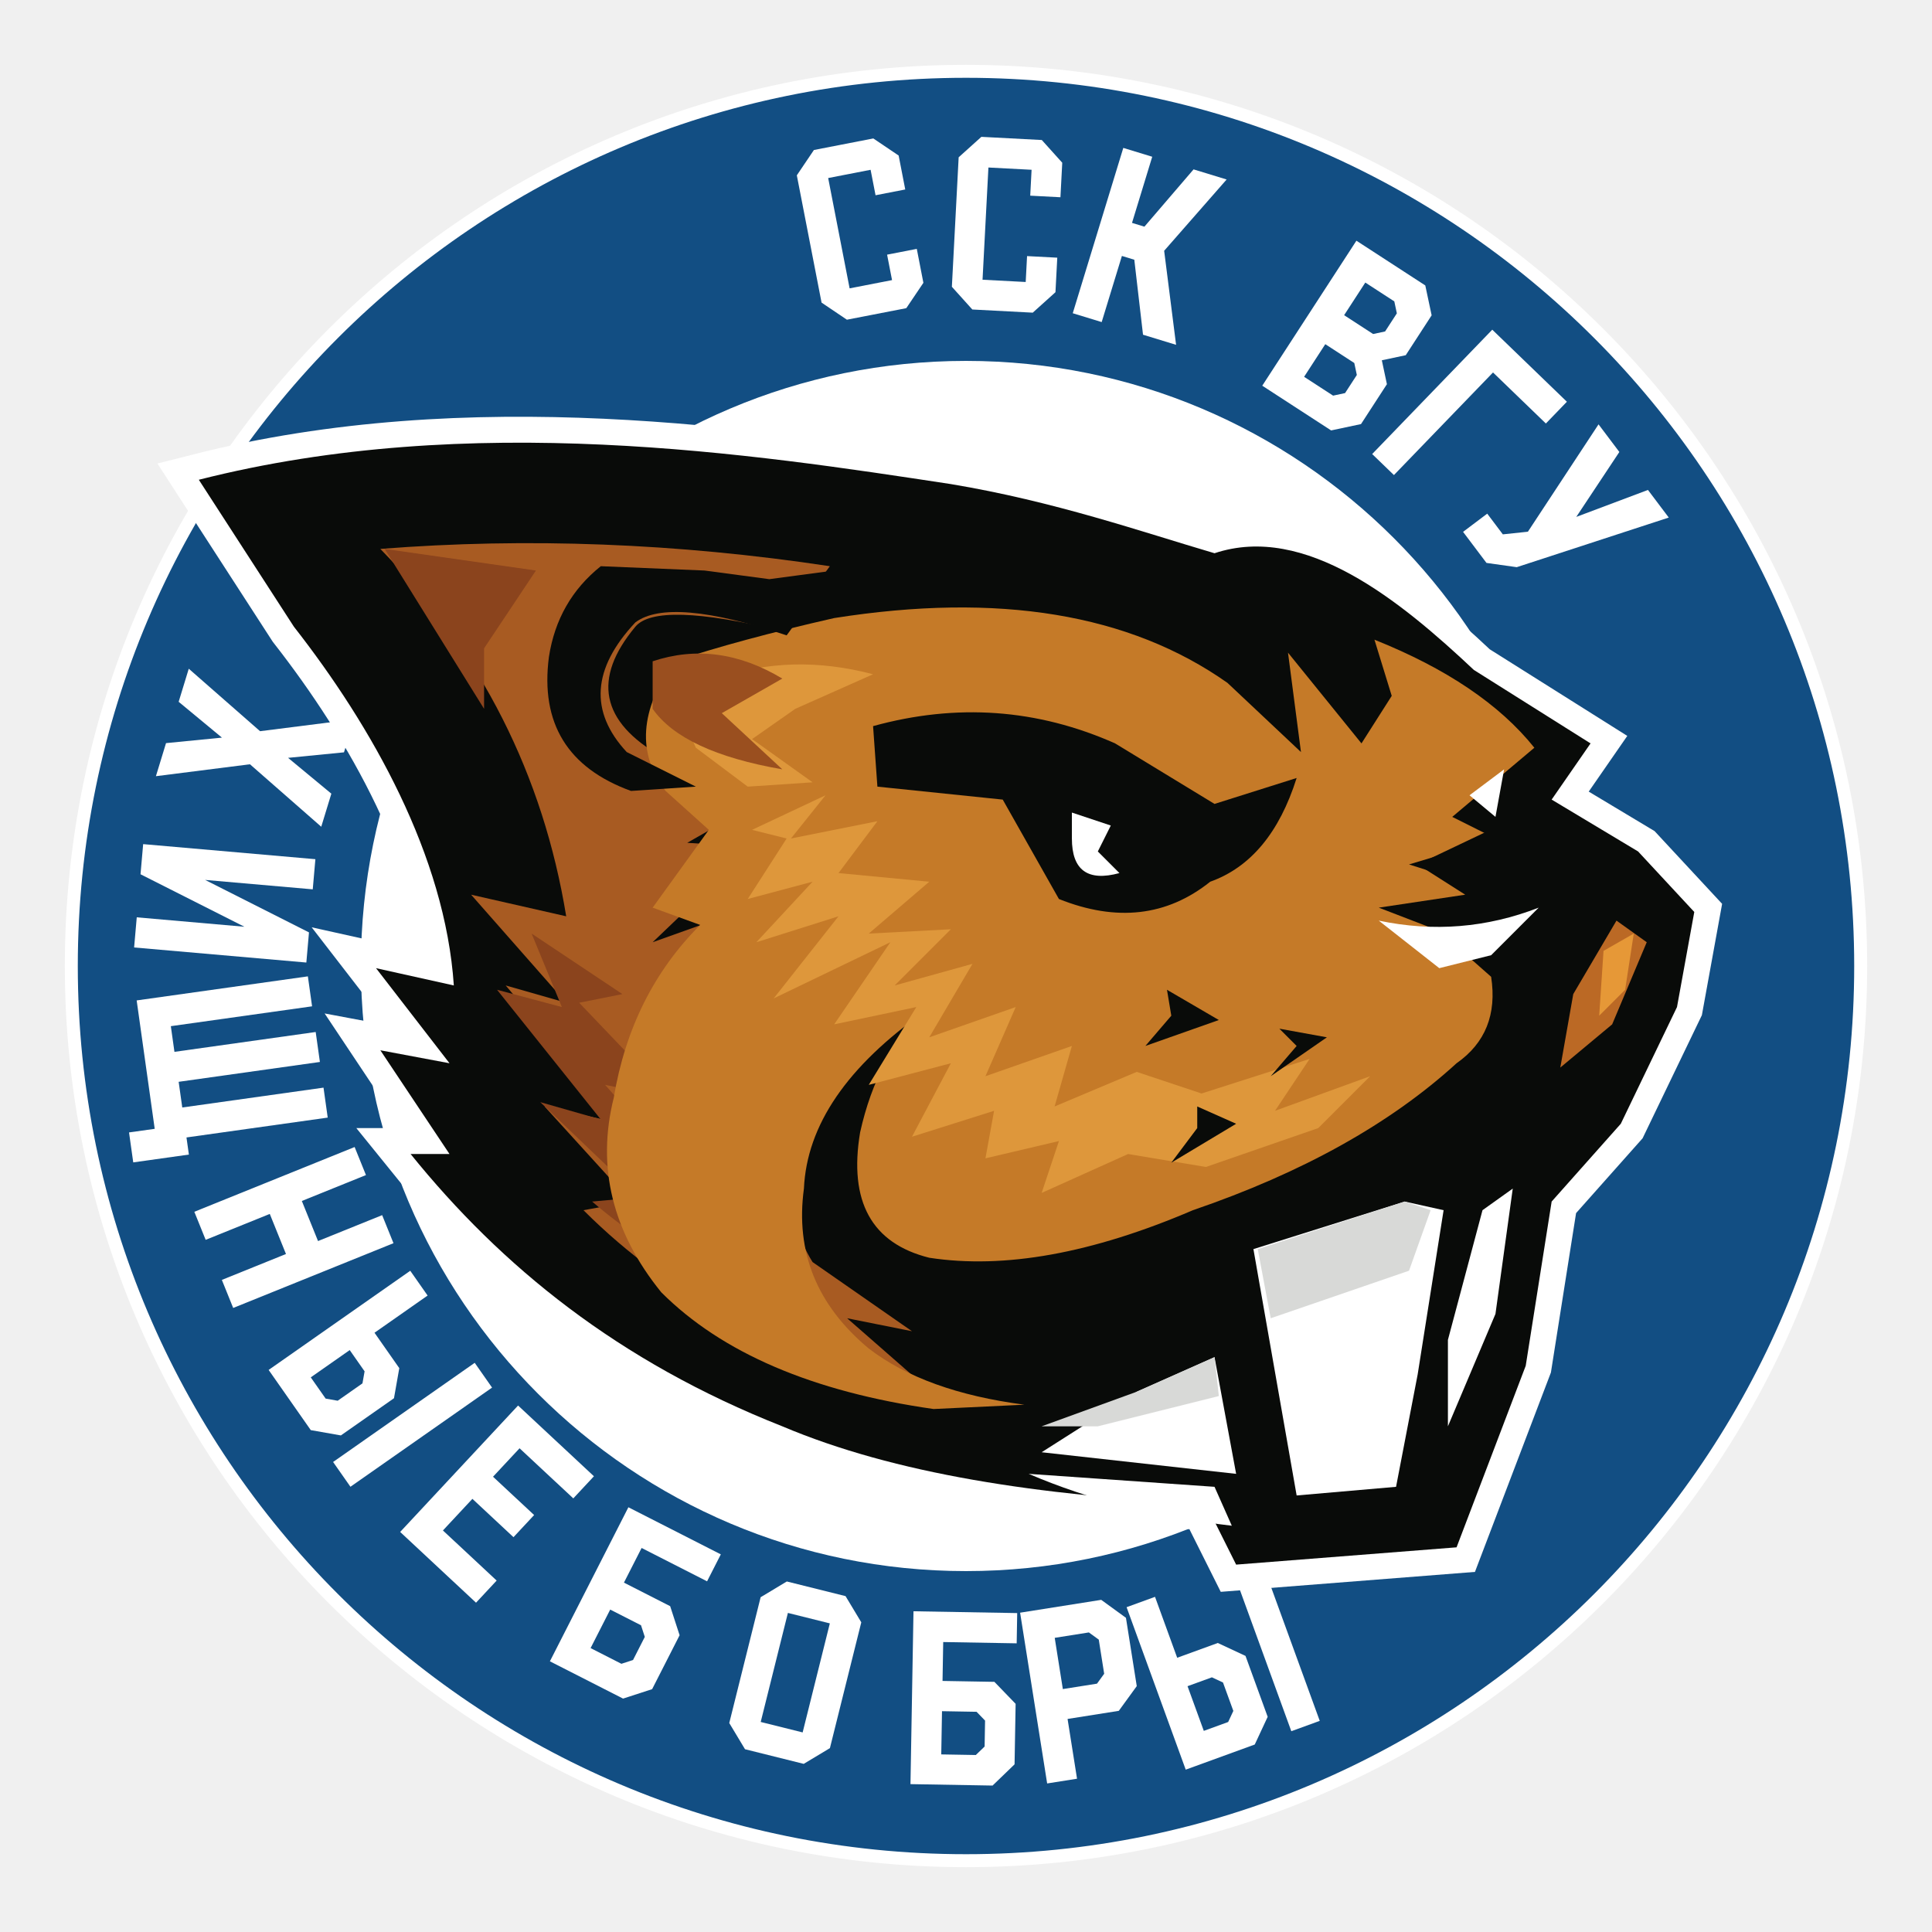
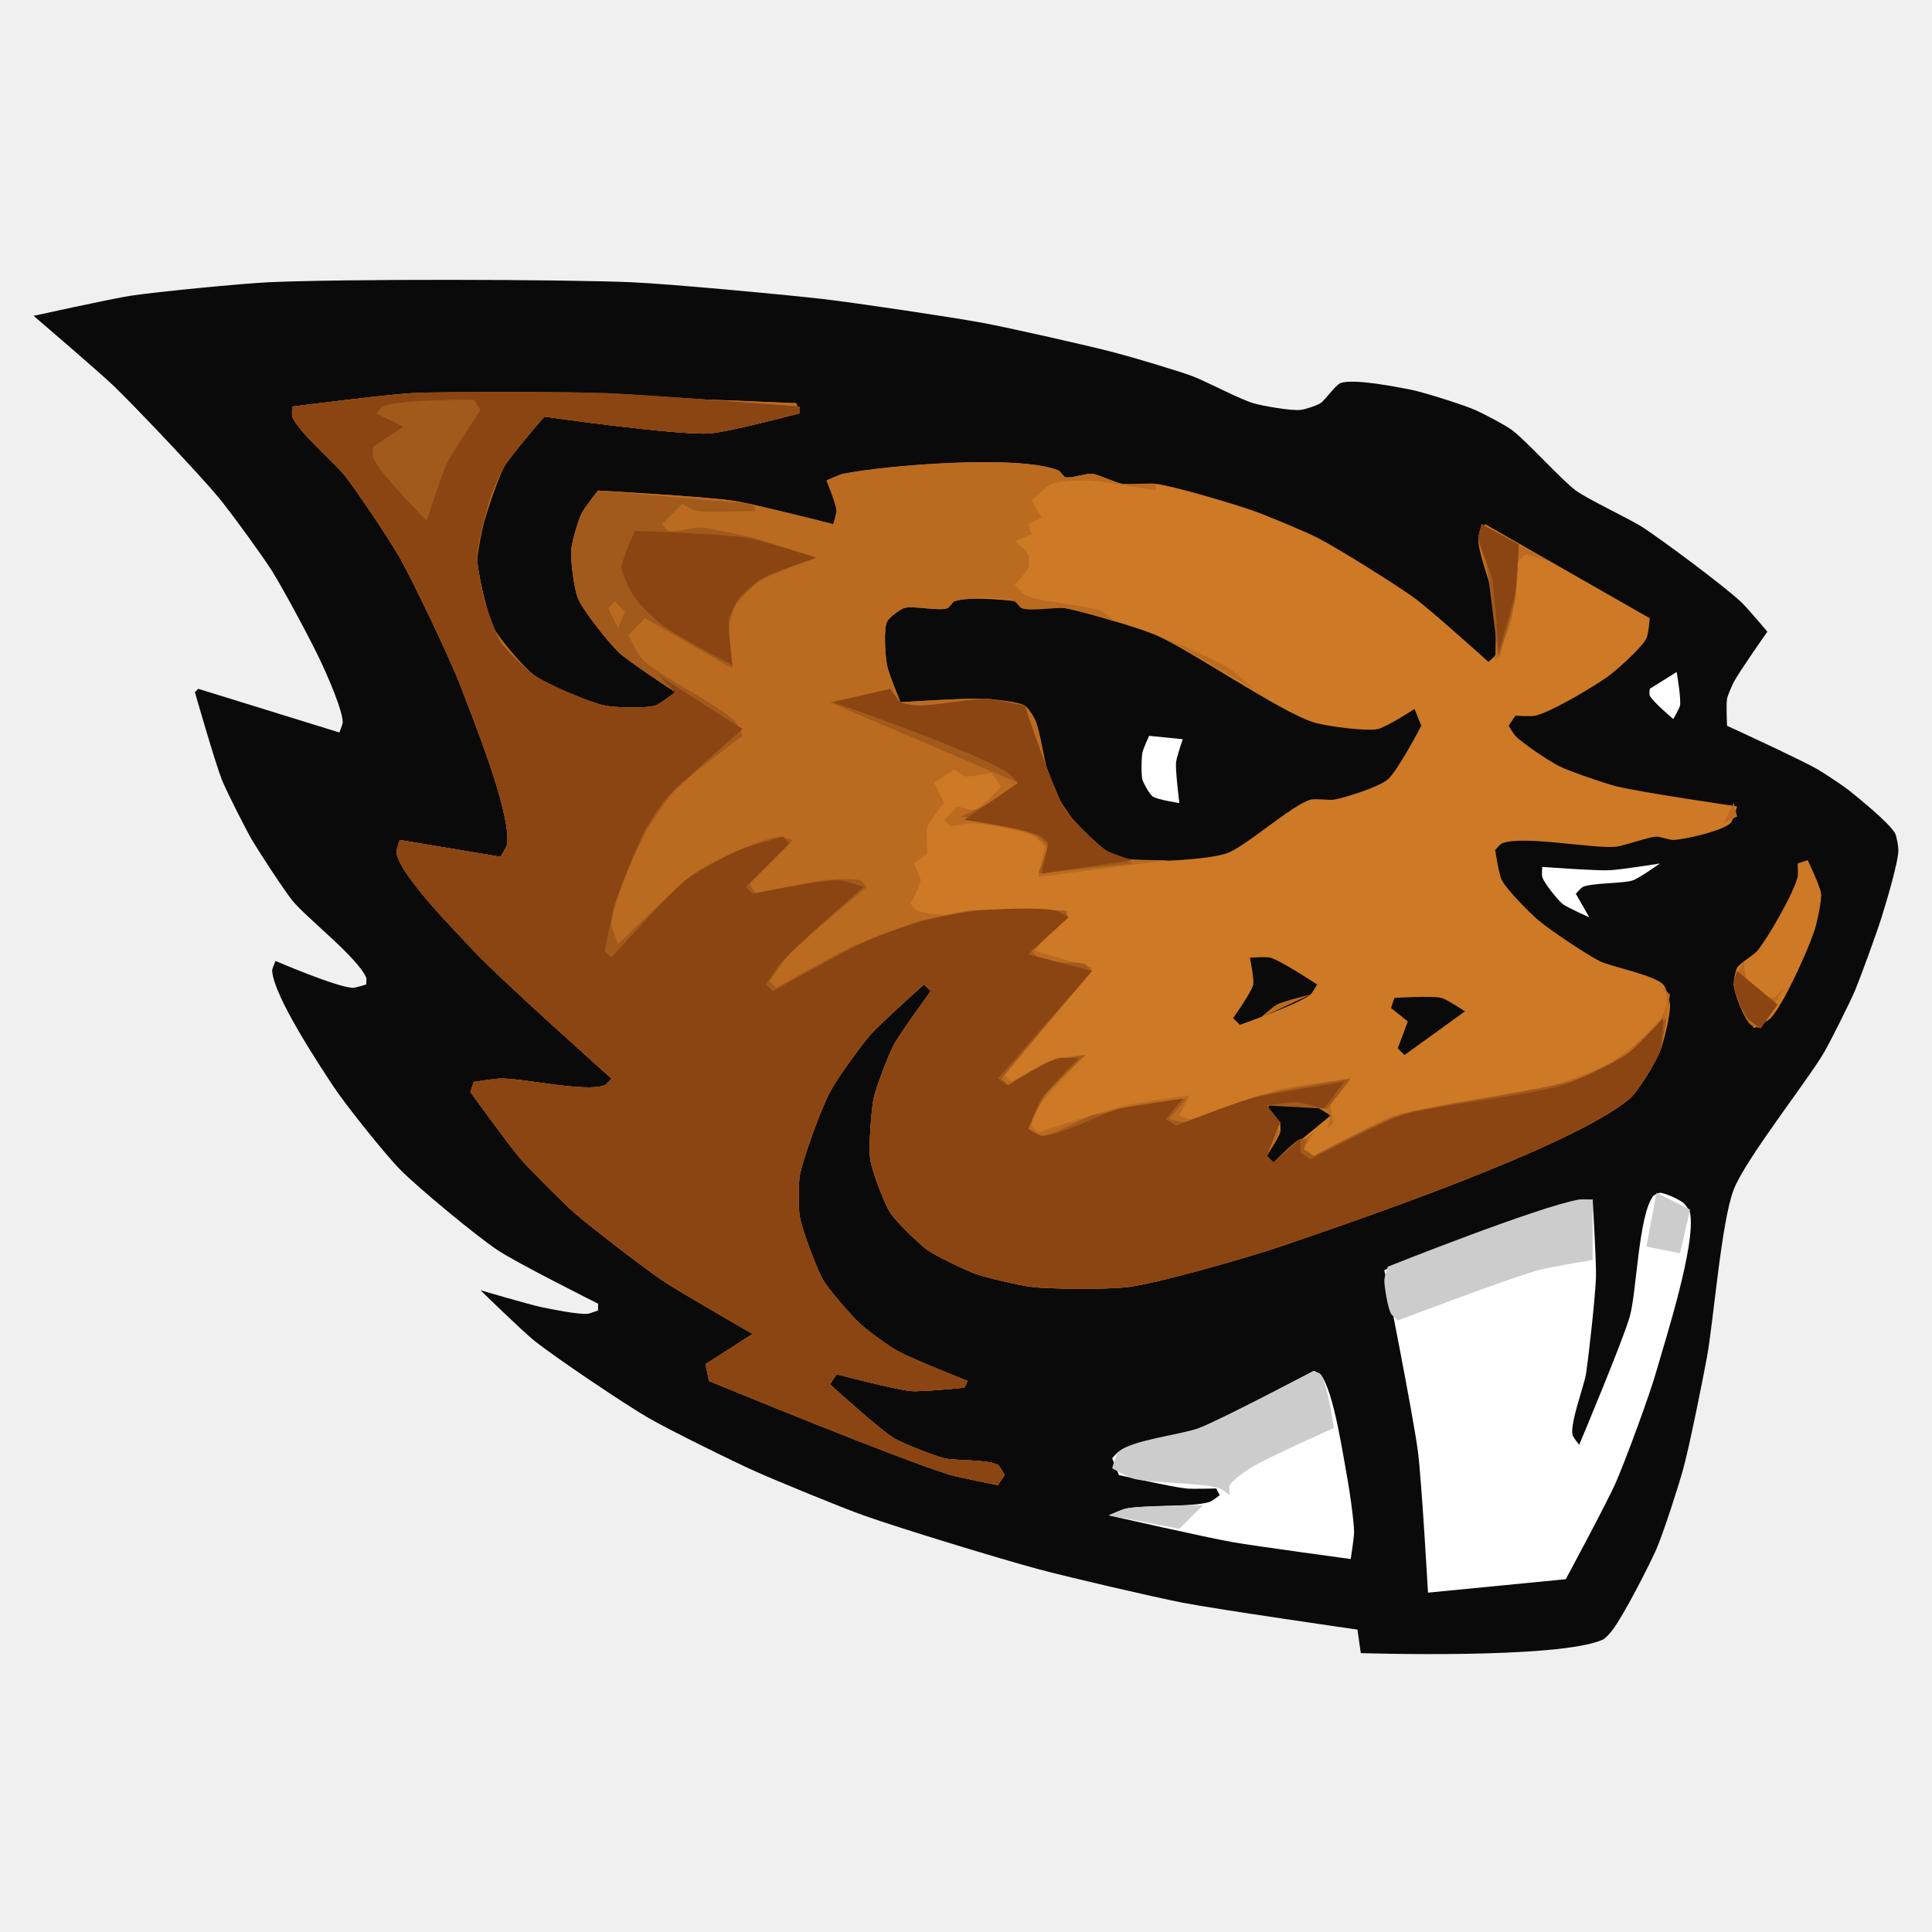
- <svg xmlns="http://www.w3.org/2000/svg" viewBox="0 0 447 447" role="img" aria-label="ССК ВГУ — Хищные бобры">
-   <circle cx="223.5" cy="223.5" r="207" fill="#124E83" stroke="#FFFFFF" stroke-width="3" />
-   <circle cx="223.5" cy="223.5" r="140" fill="#FFFFFF" />
-   <g fill="#FFFFFF" fill-rule="evenodd">
-     <path transform="translate(199 53) rotate(-11) translate(-12 -20)" d="M24 5 19 0H5L0 5V35L5 40H19L24 35V27H17V33H7V7H17V13H24Z" />
-     <path transform="translate(233 52) rotate(3) translate(-12 -20)" d="M24 5 19 0H5L0 5V35L5 40H19L24 35V27H17V33H7V7H17V13H24Z" />
-     <path transform="translate(266 57) rotate(17) translate(-12.5 -20)" d="M0 0H7V16H10L17 0H25L16 20 25 40H17L10 24H7V40H0Z" />
-     <path transform="translate(313 79) rotate(33) translate(-12 -20)" d="M0 0H19L24 5V16L20 20 24 24V35L19 40H0ZM7 7V16H15L17 14V9L15 7ZM7 24V33H15L17 31V26L15 24Z" />
-     <path transform="translate(340 99) rotate(44) translate(-12 -20)" d="M0 0H24V7H7V40H0Z" />
-     <path transform="translate(362 121) rotate(53) translate(-13.5 -20)" d="M0 0H8L14 17 19 0H27L15 35 10 40H1V33H7L10 28Z" />
-     <path transform="translate(59 173) rotate(107) translate(-13 -20)" d="M0 0H8L13 12 18 0H26L17 20 26 40H18L13 28 8 40H0L9 20Z" />
-     <path transform="translate(52 209) rotate(95) translate(-12 -20)" d="M0 0H7V25L17 0H24V40H17V15L7 40H0Z" />
-     <path transform="translate(54 247) rotate(82) translate(-18.5 -20)" d="M0 0H7V33H13V0H20V33H26V0H33V33H37V46H30V40H0Z" />
-     <path transform="translate(68 284) rotate(68) translate(-12 -20)" d="M0 0H7V16H17V0H24V40H17V24H7V40H0Z" />
-     <path transform="translate(88 319) rotate(55) translate(-16.5 -20)" d="M0 0H7V15H17L22 20V35L17 40H0ZM7 22V33H13L15 31V24L13 22ZM26 0H33V40H26Z" />
-     <path transform="translate(115 348) rotate(43) translate(-12 -20)" d="M0 0H24V7H7V16H20V23H7V33H24V40H0Z" />
-     <path transform="translate(147 372) rotate(27) translate(-12 -20)" d="M0 0H24V7H7V16H19L24 21V35L19 40H0ZM7 23V33H15L17 31V25L15 23Z" />
-     <path transform="translate(184 387) rotate(14) translate(-12 -20)" d="M5 0H19L24 5V35L19 40H5L0 35V5ZM7 7V33H17V7Z" />
-     <path transform="translate(223 393) rotate(1) translate(-12 -20)" d="M0 0H24V7H7V16H19L24 21V35L19 40H0ZM7 23V33H15L17 31V25L15 23Z" />
-     <path transform="translate(251 391) rotate(-9) translate(-12 -20)" d="M0 0H19L24 5V21L19 26H7V40H0ZM7 7V19H15L17 17V9L15 7Z" />
-     <path transform="translate(283 385) rotate(-20) translate(-16.5 -20)" d="M0 0H7V15H17L22 20V35L17 40H0ZM7 22V33H13L15 31V24L13 22ZM26 0H33V40H26Z" />
-   </g>
-   <g stroke-linejoin="miter">
-     <path d="M46 111 C109 95 174 105 220 112 C244 116 264 123 281 128 C302 121 324 139 341 155 L368 172 L359 185 L379 197 L392 211 L388 233 L375 260 L359 278 L353 316 L337 358 L286 362 L279 348 C240 346 207 341 181 330 C143 315 116 293 95 267 L104 267 L88 243 L104 246 L87 224 L105 228 C103 198 86 168 68 145 Z" fill="#090B09" stroke="#FFFFFF" stroke-width="12" />
-     <path d="M46 111 C109 95 174 105 220 112 C244 116 264 123 281 128 C302 121 324 139 341 155 L368 172 L359 185 L379 197 L392 211 L388 233 L375 260 L359 278 L353 316 L337 358 L286 362 L279 348 C240 346 207 341 181 330 C143 315 116 293 95 267 L104 267 L88 243 L104 246 L87 224 L105 228 C103 198 86 168 68 145 Z" fill="#090B09" />
-     <path d="M88 127 Q139 123 192 131 L181 146 Q152 139 147 145 Q132 163 153 175 L180 183 L159 195 L174 196 L151 218 L179 208 L170 219 L150 239 L182 225 L173 241 L196 227 L188 249 Q178 276 188 292 L211 308 L196 305 L212 319 Q166 311 135 280 L146 278 L126 256 L144 260 L117 228 L131 232 L109 207 L131 212 Q123 163 88 127 Z" fill="#A85B22" />
-     <path d="M89 127 L124 132 L112 150 L112 164 Z M123 216 L144 230 L134 232 L155 254 L140 251 L163 277 L146 276 Q168 300 194 307 Q159 297 137 278 L148 277 L125 255 L139 259 L115 229 L130 233 Z" fill="#8B441D" />
-     <path d="M193 143 Q250 134 284 158 L301 174 L298 151 L315 172 L322 161 L318 148 Q343 158 355 173 L336 189 L346 194 L326 200 L348 207 L328 211 L345 226 Q347 239 337 246 Q314 267 276 280 Q241 295 215 291 Q195 286 199 262 Q203 244 214 234 Q187 253 186 275 Q183 297 201 312 Q214 322 237 325 L216 326 Q174 320 153 299 Q136 278 142 254 Q146 230 162 214 L151 210 L164 192 L154 183 Q144 170 156 153 Q171 148 193 143 Z" fill="#C57A28" />
-     <path d="M166 157 Q183 151 202 156 L184 164 L174 171 L188 181 L173 182 L161 173 L157 164 Z M174 192 L191 184 L183 194 L203 190 L194 202 L215 204 L201 216 L220 215 L207 228 L225 223 L215 240 L235 233 L228 249 L248 242 L244 256 L263 248 L278 253 L303 245 L295 257 L317 249 L305 261 L279 270 L261 267 L241 276 L245 264 L228 268 L230 257 L211 263 L220 246 L201 251 L212 233 L193 237 L206 218 L179 231 L194 212 L175 218 L188 204 L173 208 L182 194 Z" fill="#DE973B" />
-     <path d="M193 132 L182 147 Q155 138 147 144 Q132 160 145 174 L161 182 L146 183 Q124 175 127 152 Q129 139 139 131 L163 132 L178 134 Z" fill="#090B09" />
-     <path d="M151 153 Q166 148 181 157 L167 165 L181 178 Q158 174 151 164 Z" fill="#9A4F1F" />
-     <path d="M202 168 Q231 160 258 172 L281 186 L300 180 Q294 199 280 204 Q265 216 245 208 L232 185 L203 182 Z" fill="#090B09" />
-     <path d="M248 188 L257 191 L254 197 L259 202 Q248 205 248 194 Z" fill="#FFFFFF" />
-     <path d="M340 184 L348 178 L346 189 Z" fill="#FFFFFF" />
-     <path d="M349 190 L373 201 L389 213 L382 230 L371 241 L370 221 L354 215 L332 215 L319 210 L339 207 L328 200 Z" fill="#090B09" />
-     <path d="M319 213 Q338 217 356 210 L345 221 L333 224 Z" fill="#FFFFFF" />
-     <path d="M374 213 L381 218 L373 237 L361 247 L364 230 Z" fill="#BB6925" />
-     <path d="M378 216 L376 229 L370 235 L371 220 Z" fill="#E69837" />
-     <path d="M270 229 L282 236 L265 242 L271 235 Z M296 238 L307 240 L294 249 L300 242 Z M277 256 L286 260 L271 269 L277 261 Z" fill="#090B09" />
-     <path d="M209 303 Q251 300 284 285 L320 272 L345 269 L346 291 L336 317 L326 346 L292 350 L284 318 Q257 331 232 330 L246 320 Z" fill="#090B09" />
-     <path d="M290 289 L325 278 L334 280 L328 318 L323 344 L300 346 Z" fill="#FFFFFF" />
-     <path d="M291 289 L325 278 L331 280 L326 294 L294 305 Z" fill="#D8D9D7" />
-     <path d="M343 280 L350 275 L346 304 L335 330 L335 310 Z" fill="#FFFFFF" />
-     <path d="M263 322 L281 314 L286 341 L241 336 Z" fill="#FFFFFF" />
-     <path d="M263 322 L281 314 L282 323 L254 330 L241 330 Z" fill="#D8D9D7" />
-     <path d="M238 341 L281 344 L285 353 Q259 350 238 341 Z" fill="#FFFFFF" />
-   </g>
+ <svg xmlns="http://www.w3.org/2000/svg" viewBox="113 112 575 575" role="img" aria-label="Хищные бобры">
+   <path id="club-beavers-silhouette" fill="#0A0A0A" d="M123.0,206.0 C123.0,206.0 142.4,222.6 147.0,227.0 C153.5,233.3 172.2,253.0 178.0,260.0 C181.5,264.2 191.1,277.4 194.0,282.0 C197.4,287.4 206.4,304.2 209.0,310.0 C210.5,313.3 215.0,323.4 215.0,327.0 C215.0,327.6 214.0,330.0 214.0,330.0 L172.0,317.0 L171.0,318.0 C171.0,318.0 177.0,338.9 179.0,344.0 C180.5,347.7 186.0,358.5 188.0,362.0 C190.2,365.7 197.3,376.6 200.0,380.0 C204.0,385.0 219.6,397.1 222.0,403.0 C222.1,403.4 222.0,405.0 222.0,405.0 C222.0,405.0 218.8,406.0 218.0,406.0 C213.1,405.8 195.0,398.0 195.0,398.0 C195.0,398.0 193.9,400.4 194.0,401.0 C194.6,408.7 207.8,428.6 212.0,435.0 C215.5,440.4 227.5,455.4 232.0,460.0 C237.3,465.4 254.7,479.8 261.0,484.0 C266.6,487.8 291.0,500.0 291.0,500.0 L291.0,502.0 C291.0,502.0 288.6,502.9 288.0,503.0 C285.2,503.3 276.8,501.6 274.0,501.0 C270.3,500.2 256.0,496.0 256.0,496.0 C256.0,496.0 268.6,508.3 272.0,511.0 C278.4,516.1 298.9,529.9 306.0,534.0 C312.2,537.6 331.5,547.1 338.0,550.0 C344.3,552.8 363.5,560.7 370.0,563.0 C380.3,566.7 411.5,576.2 422.0,579.0 C430.5,581.3 456.3,587.3 465.0,589.0 C475.3,591.0 517.0,597.0 517.0,597.0 L518.0,604.0 C518.0,604.0 576.8,605.9 590.0,600.0 C590.8,599.7 592.5,597.7 593.0,597.0 C596.3,592.6 603.8,578.0 606.0,573.0 C608.0,568.4 612.7,553.9 614.0,549.0 C615.8,542.5 619.8,522.6 621.0,516.0 C622.9,506.0 625.3,475.4 629.0,466.0 C632.6,456.8 651.1,433.5 656.0,425.0 C658.0,421.5 663.4,410.7 665.0,407.0 C666.8,402.7 671.6,389.5 673.0,385.0 C674.2,381.1 677.9,369.1 678.0,365.0 C678.0,364.0 677.5,360.9 677.0,360.0 C675.1,356.7 666.0,349.4 663.0,347.0 C661.3,345.7 655.9,342.1 654.0,341.0 C648.8,338.0 627.0,328.0 627.0,328.0 C627.0,328.0 626.7,321.6 627.0,320.0 C627.2,318.9 628.5,316.0 629.0,315.0 C630.7,311.8 639.0,300.0 639.0,300.0 C639.0,300.0 632.8,292.6 631.0,291.0 C625.7,286.1 608.1,273.0 602.0,269.0 C598.2,266.5 585.7,260.7 582.0,258.0 C577.8,254.9 567.2,243.1 563.0,240.0 C561.0,238.5 554.3,235.0 552.0,234.0 C548.3,232.4 536.9,228.8 533.0,228.0 C528.9,227.2 516.0,224.6 512.0,226.0 C510.4,226.6 507.4,231.1 506.0,232.0 C504.9,232.7 501.3,233.9 500.0,234.0 C497.2,234.3 488.7,232.8 486.0,232.0 C482.2,230.9 471.7,225.4 468.0,224.0 C463.5,222.3 449.6,218.2 445.0,217.0 C437.1,214.9 413.1,209.5 405.0,208.0 C395.7,206.3 367.4,202.1 358.0,201.0 C346.6,199.7 312.4,196.5 301.0,196.0 C279.4,195.1 214.6,195.0 193.0,196.0 C184.8,196.4 160.1,198.8 152.0,200.0 C146.1,200.9 123.0,206.0 123.0,206.0 Z" />
+   <path id="club-beavers-fur-base" fill="#CE7926" fill-rule="evenodd" d="M200.0,233.0 C200.0,233.0 199.8,235.4 200.0,236.0 C201.7,240.5 213.1,250.2 216.0,254.0 C219.5,258.6 229.2,273.0 232.0,278.0 C236.1,285.3 247.0,308.1 250.0,316.0 C253.5,325.2 264.9,353.2 264.0,363.0 C263.9,363.9 262.0,367.0 262.0,367.0 L232.0,362.0 C232.0,362.0 230.8,365.2 231.0,366.0 C232.6,373.2 249.0,389.6 254.0,395.0 C261.6,403.2 295.0,433.0 295.0,433.0 C295.0,433.0 293.5,434.8 293.0,435.0 C287.2,437.2 268.2,432.8 262.0,433.0 C260.4,433.0 254.0,434.0 254.0,434.0 L253.0,437.0 C253.0,437.0 264.7,453.2 268.0,457.0 C271.0,460.4 280.6,470.0 284.0,473.0 C288.9,477.3 304.6,489.3 310.0,493.0 C315.2,496.5 337.0,509.0 337.0,509.0 L323.0,518.0 L324.0,523.0 C324.0,523.0 381.2,546.6 396.0,551.0 C398.7,551.8 410.0,554.0 410.0,554.0 L412.0,551.0 C412.0,551.0 410.6,548.4 410.0,548.0 C407.3,546.3 397.1,546.8 394.0,546.0 C390.9,545.2 381.8,541.7 379.0,540.0 C374.7,537.4 360.0,524.0 360.0,524.0 L362.0,521.0 C362.0,521.0 379.5,525.6 384.0,526.0 C387.2,526.3 400.0,525.0 400.0,525.0 L401.0,523.0 C401.0,523.0 384.0,516.3 380.0,514.0 C377.6,512.7 371.0,507.9 369.0,506.0 C366.5,503.7 359.7,495.9 358.0,493.0 C356.0,489.5 351.7,478.0 351.0,474.0 C350.6,471.6 350.6,464.4 351.0,462.0 C351.9,456.8 357.5,441.7 360.0,437.0 C361.9,433.3 369.3,423.1 372.0,420.0 C374.9,416.7 388.0,405.0 388.0,405.0 L390.0,407.0 C390.0,407.0 380.8,419.6 379.0,423.0 C377.4,426.0 373.7,435.7 373.0,439.0 C372.3,442.5 371.5,453.4 372.0,457.0 C372.5,460.4 376.1,470.1 378.0,473.0 C379.7,475.6 386.5,482.2 389.0,484.0 C391.5,485.8 400.1,489.9 403.0,491.0 C406.3,492.2 416.5,494.6 420.0,495.0 C425.8,495.7 443.2,495.8 449.0,495.0 C458.2,493.8 485.2,486.0 494.0,483.0 C515.4,475.7 580.7,453.5 598.0,439.0 C600.5,436.9 605.7,428.1 607.0,425.0 C608.1,422.4 610.2,413.9 610.0,411.0 C609.9,409.7 608.9,405.9 608.0,405.0 C605.2,402.1 592.6,399.8 589.0,398.0 C585.1,396.0 574.3,388.8 571.0,386.0 C568.5,383.9 561.5,376.9 560.0,374.0 C559.1,372.4 558.0,365.0 558.0,365.0 C558.0,365.0 559.5,363.2 560.0,363.0 C566.3,360.5 587.2,364.7 594.0,364.0 C596.5,363.7 603.5,361.1 606.0,361.0 C607.0,361.0 610.0,362.0 611.0,362.0 C614.5,361.8 625.4,359.4 628.0,357.0 C628.8,356.3 630.0,352.0 630.0,352.0 C630.0,352.0 601.1,347.8 594.0,346.0 C590.5,345.1 580.2,341.6 577.0,340.0 C574.2,338.6 566.2,333.3 564.0,331.0 C563.5,330.5 562.0,328.0 562.0,328.0 L564.0,325.0 C564.0,325.0 568.8,325.3 570.0,325.0 C574.9,323.8 588.0,316.0 592.0,313.0 C594.5,311.1 601.6,304.8 603.0,302.0 C603.6,300.9 604.0,296.0 604.0,296.0 L555.0,268.0 C555.0,268.0 553.1,271.1 553.0,272.0 C552.6,276.1 557.5,287.9 558.0,292.0 C558.4,295.0 559.1,304.2 558.0,307.0 C557.8,307.5 556.0,309.0 556.0,309.0 C556.0,309.0 538.7,293.4 534.0,290.0 C528.5,286.0 511.1,275.1 505.0,272.0 C501.3,270.1 489.9,265.4 486.0,264.0 C480.3,262.0 463.0,256.8 457.0,256.0 C455.0,255.7 449.0,256.3 447.0,256.0 C445.1,255.7 439.9,253.2 438.0,253.0 C436.4,252.8 431.5,254.5 430.0,254.0 C429.5,253.8 428.5,252.2 428.0,252.0 C416.1,247.2 376.6,250.5 364.0,253.0 C362.9,253.2 359.0,255.0 359.0,255.0 C359.0,255.0 361.9,262.1 362.0,264.0 C362.0,264.8 361.0,268.0 361.0,268.0 C361.0,268.0 337.1,261.9 331.0,261.0 C323.1,259.8 291.0,258.0 291.0,258.0 C291.0,258.0 286.7,263.4 286.0,265.0 C285.0,267.1 283.1,273.7 283.0,276.0 C282.8,278.8 283.9,287.4 285.0,290.0 C286.5,293.7 294.1,303.2 297.0,306.0 C300.0,308.9 314.0,318.0 314.0,318.0 C314.0,318.0 309.4,321.6 308.0,322.0 C305.1,322.9 295.9,322.6 293.0,322.0 C288.5,321.1 275.7,315.7 272.0,313.0 C269.0,310.8 261.7,302.3 260.0,299.0 C258.0,295.0 254.8,281.5 255.0,277.0 C255.2,271.6 260.5,255.8 263.0,251.0 C264.8,247.6 275.0,236.0 275.0,236.0 C275.0,236.0 314.2,241.6 324.0,241.0 C329.5,240.7 351.0,235.0 351.0,235.0 L350.0,232.0 C350.0,232.0 258.8,228.0 236.0,229.0 C228.8,229.3 200.0,233.0 200.0,233.0 Z M377.0,297.0 C377.6,295.8 380.8,293.4 382.0,293.0 C384.5,292.1 392.6,294.0 395.0,293.0 C395.5,292.8 396.5,291.2 397.0,291.0 C403.2,288.7 423.5,291.9 430.0,293.0 C435.5,294.0 451.8,298.8 457.0,301.0 C466.9,305.2 493.8,323.8 504.0,327.0 C507.6,328.1 519.3,329.7 523.0,329.0 C525.5,328.5 534.0,323.0 534.0,323.0 L536.0,328.0 C536.0,328.0 528.9,341.6 526.0,344.0 C523.4,346.2 513.4,349.4 510.0,350.0 C508.6,350.2 504.3,349.6 503.0,350.0 C497.3,351.7 483.6,364.1 478.0,366.0 C472.7,367.8 455.6,368.8 450.0,368.0 C448.3,367.8 443.4,365.9 442.0,365.0 C439.1,363.2 431.9,355.8 430.0,353.0 C426.4,347.4 418.0,322.0 418.0,322.0 C418.0,322.0 409.2,320.2 407.0,320.0 C401.8,319.6 381.0,321.0 381.0,321.0 C381.0,321.0 377.4,312.3 377.0,310.0 C376.5,307.4 375.9,299.3 377.0,297.0 Z M651.0,368.0 L648.0,369.0 C648.0,369.0 648.2,372.2 648.0,373.0 C646.8,377.9 639.2,391.1 636.0,395.0 C635.0,396.2 630.8,398.7 630.0,400.0 C629.5,400.9 628.9,404.0 629.0,405.0 C629.3,407.8 635.0,418.0 635.0,418.0 C635.0,418.0 639.2,415.9 640.0,415.0 C644.0,410.7 651.2,394.5 653.0,389.0 C653.7,386.9 655.2,380.2 655.0,378.0 C654.8,375.9 651.0,368.0 651.0,368.0 Z M480.0,415.0 C480.0,415.0 485.5,407.3 486.0,405.0 C486.3,403.4 485.0,397.0 485.0,397.0 C485.0,397.0 489.8,396.7 491.0,397.0 C494.1,397.8 505.0,405.0 505.0,405.0 C505.0,405.0 503.6,407.5 503.0,408.0 C499.5,410.9 482.0,417.0 482.0,417.0 L480.0,415.0 Z M529.0,424.0 L532.0,416.0 L527.0,412.0 L528.0,409.0 C528.0,409.0 539.3,408.3 542.0,409.0 C543.6,409.4 549.0,413.0 549.0,413.0 L531.0,426.0 L529.0,424.0 Z M490.0,456.0 C490.0,456.0 493.6,450.6 494.0,449.0 C494.2,448.4 494.0,446.0 494.0,446.0 L490.0,443.0 L491.0,440.0 C491.0,440.0 501.5,440.2 504.0,441.0 C505.1,441.4 509.0,444.0 509.0,444.0 L492.0,458.0 L490.0,456.0 Z" />
+   <path id="club-beavers-fur-middle" fill="#BA6B20" fill-rule="evenodd" d="M200.0,233.0 C200.0,233.0 199.8,235.4 200.0,236.0 C201.7,240.5 213.1,250.2 216.0,254.0 C219.5,258.6 229.2,273.0 232.0,278.0 C236.1,285.3 247.0,308.1 250.0,316.0 C253.5,325.2 264.9,353.2 264.0,363.0 C263.9,363.9 262.0,367.0 262.0,367.0 L232.0,362.0 C232.0,362.0 230.8,365.2 231.0,366.0 C232.6,373.2 249.0,389.6 254.0,395.0 C261.6,403.2 295.0,433.0 295.0,433.0 C295.0,433.0 293.5,434.8 293.0,435.0 C287.2,437.2 268.2,432.8 262.0,433.0 C260.4,433.0 254.0,434.0 254.0,434.0 L253.0,437.0 C253.0,437.0 264.7,453.2 268.0,457.0 C271.0,460.4 280.6,470.0 284.0,473.0 C288.9,477.3 304.6,489.3 310.0,493.0 C315.2,496.5 337.0,509.0 337.0,509.0 L323.0,518.0 L324.0,523.0 C324.0,523.0 381.2,546.6 396.0,551.0 C398.7,551.8 410.0,554.0 410.0,554.0 L412.0,551.0 C412.0,551.0 410.6,548.4 410.0,548.0 C407.3,546.3 397.1,546.8 394.0,546.0 C390.9,545.2 381.8,541.7 379.0,540.0 C374.7,537.4 360.0,524.0 360.0,524.0 L362.0,521.0 C362.0,521.0 379.5,525.6 384.0,526.0 C387.2,526.3 400.0,525.0 400.0,525.0 L401.0,523.0 C401.0,523.0 384.0,516.3 380.0,514.0 C377.6,512.7 371.0,507.9 369.0,506.0 C366.5,503.7 359.7,495.9 358.0,493.0 C356.0,489.5 351.7,478.0 351.0,474.0 C350.6,471.6 350.6,464.4 351.0,462.0 C351.9,456.8 357.5,441.7 360.0,437.0 C361.9,433.3 369.3,423.1 372.0,420.0 C374.9,416.7 388.0,405.0 388.0,405.0 L390.0,407.0 C390.0,407.0 380.8,419.6 379.0,423.0 C377.4,426.0 373.7,435.7 373.0,439.0 C372.3,442.5 371.5,453.4 372.0,457.0 C372.5,460.4 376.1,470.1 378.0,473.0 C379.7,475.6 386.5,482.2 389.0,484.0 C391.5,485.8 400.1,489.9 403.0,491.0 C406.3,492.2 416.5,494.6 420.0,495.0 C425.8,495.7 443.2,495.8 449.0,495.0 C458.2,493.8 485.2,486.0 494.0,483.0 C515.4,475.7 580.7,453.5 598.0,439.0 C600.5,436.9 605.8,428.1 607.0,425.0 C608.3,421.8 610.0,408.0 610.0,408.0 L606.0,404.0 C606.0,404.0 608.8,407.0 609.0,408.0 C609.3,409.2 608.6,412.9 608.0,414.0 C606.1,417.6 596.5,425.8 593.0,428.0 C588.6,430.7 573.9,435.7 569.0,437.0 C561.0,439.2 535.9,441.4 528.0,444.0 C522.9,445.7 504.0,456.0 504.0,456.0 L501.0,454.0 L504.0,449.0 L492.0,458.0 L490.0,456.0 L494.0,449.0 L490.0,441.0 C490.0,441.0 497.2,439.9 499.0,440.0 C500.6,440.1 505.6,441.2 507.0,442.0 C507.5,442.3 509.0,444.0 509.0,444.0 L508.0,448.0 L510.0,446.0 C510.0,446.0 508.8,442.0 509.0,441.0 C509.4,439.0 515.0,433.0 515.0,433.0 C515.0,433.0 498.9,435.1 495.0,436.0 C489.3,437.3 472.9,445.0 467.0,445.0 C466.4,445.0 464.0,444.0 464.0,444.0 L467.0,438.0 C467.0,438.0 451.7,440.1 448.0,441.0 C442.7,442.2 422.0,449.0 422.0,449.0 L420.0,447.0 C420.0,447.0 420.6,443.7 421.0,443.0 C423.1,439.0 436.0,426.0 436.0,426.0 C436.0,426.0 428.7,426.5 427.0,427.0 C424.2,427.9 414.0,434.0 414.0,434.0 L412.0,432.0 L438.0,400.0 L421.0,395.0 L431.0,383.0 C431.0,383.0 394.3,386.4 386.0,383.0 C385.5,382.8 384.0,381.0 384.0,381.0 C384.0,381.0 387.0,375.5 387.0,374.0 C387.0,372.9 385.0,369.0 385.0,369.0 L389.0,366.0 C389.0,366.0 388.5,359.5 389.0,358.0 C389.5,356.4 394.0,351.0 394.0,351.0 L391.0,345.0 L397.0,341.0 C397.0,341.0 399.3,342.8 400.0,343.0 C401.6,343.4 408.0,342.0 408.0,342.0 L411.0,346.0 C411.0,346.0 405.1,352.5 403.0,353.0 C402.0,353.3 398.0,352.0 398.0,352.0 L394.0,356.0 L396.0,358.0 C396.0,358.0 400.8,357.0 402.0,357.0 C405.9,357.1 417.6,359.2 421.0,361.0 C421.7,361.4 424.0,364.0 424.0,364.0 L422.0,373.0 L461.0,368.0 C461.0,368.0 448.0,368.2 445.0,367.0 C442.4,366.0 435.9,360.1 434.0,358.0 C432.1,355.9 427.2,348.6 426.0,346.0 C424.3,342.2 422.8,329.7 421.0,326.0 C420.6,325.1 418.9,322.5 418.0,322.0 C416.1,320.8 409.2,320.2 407.0,320.0 C401.8,319.6 381.0,321.0 381.0,321.0 C381.0,321.0 377.4,312.3 377.0,310.0 C376.5,307.4 375.9,299.3 377.0,297.0 C377.6,295.8 380.8,293.4 382.0,293.0 C384.5,292.1 392.6,294.0 395.0,293.0 C395.5,292.8 396.5,291.2 397.0,291.0 C400.3,289.6 411.7,289.6 415.0,291.0 C415.5,291.2 416.5,292.8 417.0,293.0 C419.4,294.0 427.4,292.7 430.0,293.0 C433.1,293.4 445.0,297.0 445.0,297.0 C445.0,297.0 441.9,294.4 441.0,294.0 C436.7,292.0 422.1,291.3 418.0,289.0 C417.3,288.6 415.0,286.0 415.0,286.0 C415.0,286.0 418.6,282.2 419.0,281.0 C419.3,280.2 419.3,277.7 419.0,277.0 C418.6,276.0 415.0,273.0 415.0,273.0 L420.0,271.0 L419.0,268.0 L423.0,266.0 L420.0,261.0 C420.0,261.0 424.6,256.6 426.0,256.0 C428.0,255.2 434.8,254.9 437.0,255.0 C441.0,255.1 457.0,258.0 457.0,258.0 L457.0,256.0 C457.0,256.0 449.0,256.3 447.0,256.0 C445.1,255.7 439.9,253.2 438.0,253.0 C436.4,252.8 431.5,254.5 430.0,254.0 C429.5,253.8 428.5,252.2 428.0,252.0 C416.1,247.2 376.6,250.5 364.0,253.0 C362.9,253.2 359.0,255.0 359.0,255.0 C359.0,255.0 361.9,262.1 362.0,264.0 C362.0,264.8 361.0,268.0 361.0,268.0 C361.0,268.0 337.1,261.9 331.0,261.0 C323.1,259.8 291.0,258.0 291.0,258.0 C291.0,258.0 286.7,263.4 286.0,265.0 C285.0,267.1 283.1,273.7 283.0,276.0 C282.8,278.8 283.9,287.4 285.0,290.0 C286.5,293.7 294.1,303.2 297.0,306.0 C300.0,308.9 314.0,318.0 314.0,318.0 C314.0,318.0 309.4,321.6 308.0,322.0 C305.1,322.9 295.9,322.6 293.0,322.0 C288.5,321.1 275.7,315.7 272.0,313.0 C269.0,310.8 261.7,302.3 260.0,299.0 C258.0,295.0 254.8,281.5 255.0,277.0 C255.2,271.6 260.5,255.8 263.0,251.0 C264.8,247.6 275.0,236.0 275.0,236.0 C275.0,236.0 314.2,241.6 324.0,241.0 C329.5,240.7 351.0,235.0 351.0,235.0 L350.0,232.0 C350.0,232.0 258.8,228.0 236.0,229.0 C228.8,229.3 200.0,233.0 200.0,233.0 Z M554.0,268.0 C554.0,268.0 553.0,271.2 553.0,272.0 C553.0,276.1 557.5,287.9 558.0,292.0 C558.4,295.4 558.0,309.0 558.0,309.0 C558.0,309.0 562.3,298.7 563.0,296.0 C563.8,292.7 563.5,282.1 565.0,279.0 C565.2,278.5 567.0,277.0 567.0,277.0 L574.0,279.0 L554.0,268.0 Z M632.0,398.0 C632.0,398.0 629.0,403.5 629.0,405.0 C629.0,407.6 632.1,415.2 634.0,417.0 C634.5,417.4 637.0,418.0 637.0,418.0 L644.0,406.0 L641.0,409.0 C641.0,409.0 637.7,408.4 637.0,408.0 C636.0,407.4 633.5,405.0 633.0,404.0 C632.4,402.9 632.0,398.0 632.0,398.0 Z M460.0,302.0 L486.0,317.0 C486.0,317.0 480.5,312.0 479.0,311.0 C475.5,308.7 460.0,302.0 460.0,302.0 Z M503.0,408.0 C503.0,408.0 494.8,410.0 493.0,411.0 C491.9,411.6 488.0,415.0 488.0,415.0 L503.0,408.0 Z M629.0,351.0 L626.0,357.0 L630.0,355.0 L629.0,351.0 Z" />
+   <path id="club-beavers-fur-middle-dark" fill="#A15A1B" fill-rule="evenodd" d="M200.0,233.0 C200.0,233.0 199.8,235.4 200.0,236.0 C201.7,240.5 213.1,250.2 216.0,254.0 C219.5,258.6 229.2,273.0 232.0,278.0 C236.1,285.3 247.0,308.1 250.0,316.0 C253.5,325.2 264.9,353.2 264.0,363.0 C263.9,363.9 262.0,367.0 262.0,367.0 L232.0,362.0 C232.0,362.0 230.8,365.2 231.0,366.0 C232.6,373.2 249.0,389.6 254.0,395.0 C261.6,403.2 295.0,433.0 295.0,433.0 C295.0,433.0 293.5,434.8 293.0,435.0 C287.2,437.2 268.2,432.8 262.0,433.0 C260.4,433.0 254.0,434.0 254.0,434.0 L253.0,437.0 C253.0,437.0 264.7,453.2 268.0,457.0 C271.0,460.4 280.6,470.0 284.0,473.0 C288.9,477.3 304.6,489.3 310.0,493.0 C315.2,496.5 337.0,509.0 337.0,509.0 L323.0,518.0 L324.0,523.0 C324.0,523.0 381.2,546.6 396.0,551.0 C398.7,551.8 410.0,554.0 410.0,554.0 L412.0,551.0 C412.0,551.0 410.6,548.4 410.0,548.0 C407.3,546.3 397.1,546.8 394.0,546.0 C390.9,545.2 381.8,541.7 379.0,540.0 C374.7,537.4 360.0,524.0 360.0,524.0 L362.0,521.0 C362.0,521.0 379.5,525.6 384.0,526.0 C387.2,526.3 400.0,525.0 400.0,525.0 L401.0,523.0 C401.0,523.0 384.0,516.3 380.0,514.0 C377.6,512.7 371.0,507.9 369.0,506.0 C366.5,503.7 359.7,495.9 358.0,493.0 C356.0,489.5 351.7,478.0 351.0,474.0 C350.6,471.6 350.6,464.4 351.0,462.0 C351.9,456.8 357.5,441.7 360.0,437.0 C361.9,433.3 369.3,423.1 372.0,420.0 C374.9,416.7 388.0,405.0 388.0,405.0 L390.0,407.0 C390.0,407.0 380.8,419.6 379.0,423.0 C377.4,426.0 373.7,435.7 373.0,439.0 C372.3,442.5 371.5,453.4 372.0,457.0 C372.5,460.4 376.1,470.1 378.0,473.0 C379.7,475.6 386.5,482.2 389.0,484.0 C391.5,485.8 400.1,489.9 403.0,491.0 C406.3,492.2 416.5,494.6 420.0,495.0 C425.8,495.7 443.2,495.8 449.0,495.0 C458.2,493.8 485.2,486.0 494.0,483.0 C515.4,475.7 580.7,453.5 598.0,439.0 C600.5,436.9 605.8,428.1 607.0,425.0 C607.8,423.1 609.0,415.0 609.0,415.0 C609.0,415.0 600.4,423.3 598.0,425.0 C595.2,427.0 586.2,431.8 583.0,433.0 C572.6,436.7 539.4,440.5 529.0,444.0 C523.7,445.8 504.0,456.0 504.0,456.0 L501.0,454.0 L502.0,451.0 C502.0,451.0 500.4,450.9 500.0,451.0 C498.0,451.7 492.0,458.0 492.0,458.0 L490.0,456.0 L494.0,446.0 L490.0,441.0 L508.0,442.0 L515.0,433.0 C515.0,433.0 493.3,436.6 488.0,438.0 C483.3,439.2 469.9,445.8 465.0,446.0 C464.2,446.0 461.0,445.0 461.0,445.0 L466.0,439.0 C466.0,439.0 443.5,442.4 438.0,444.0 C434.9,444.9 426.2,450.1 423.0,450.0 C422.1,450.0 419.0,448.0 419.0,448.0 C419.0,448.0 422.7,439.8 424.0,438.0 C426.0,435.2 436.0,426.0 436.0,426.0 C436.0,426.0 427.1,427.2 425.0,428.0 C422.4,429.0 413.0,435.0 413.0,435.0 L411.0,433.0 L438.0,401.0 C438.0,401.0 436.5,399.2 436.0,399.0 C433.6,397.9 425.4,399.1 423.0,398.0 C422.2,397.6 420.0,395.0 420.0,395.0 L431.0,385.0 L430.0,383.0 C430.0,383.0 407.6,382.4 402.0,383.0 C399.0,383.3 389.9,385.2 387.0,386.0 C382.7,387.2 370.1,392.1 366.0,394.0 C361.4,396.1 344.0,406.0 344.0,406.0 L342.0,404.0 C342.0,404.0 346.6,397.5 348.0,396.0 C352.2,391.5 371.0,376.0 371.0,376.0 C371.0,376.0 369.5,374.2 369.0,374.0 C367.0,373.2 360.2,373.8 358.0,374.0 C353.9,374.4 338.0,378.0 338.0,378.0 L336.0,375.0 L349.0,362.0 C349.0,362.0 345.8,360.9 345.0,361.0 C339.8,361.4 325.4,368.2 321.0,371.0 C315.5,374.5 297.0,393.0 297.0,393.0 C297.0,393.0 295.0,388.3 295.0,387.0 C295.1,381.2 302.3,365.1 305.0,360.0 C306.5,357.2 311.8,349.3 314.0,347.0 C317.5,343.3 334.0,331.0 334.0,331.0 C334.0,331.0 332.6,327.7 332.0,327.0 C327.5,321.9 308.6,313.0 304.0,308.0 C302.9,306.8 300.0,301.0 300.0,301.0 L305.0,296.0 L331.0,311.0 C331.0,311.0 329.7,300.6 330.0,298.0 C330.2,296.7 331.3,293.1 332.0,292.0 C333.0,290.3 337.4,286.1 339.0,285.0 C342.1,283.0 356.0,278.0 356.0,278.0 C356.0,278.0 340.9,273.0 337.0,272.0 C333.8,271.2 324.3,269.1 321.0,269.0 C319.2,268.9 313.7,270.6 312.0,270.0 C311.5,269.8 310.0,268.0 310.0,268.0 L316.0,262.0 C316.0,262.0 319.1,263.8 320.0,264.0 C323.5,264.8 338.0,264.0 338.0,264.0 L337.0,262.0 L291.0,258.0 C291.0,258.0 286.7,263.4 286.0,265.0 C285.0,267.1 283.1,273.7 283.0,276.0 C282.8,278.8 283.9,287.4 285.0,290.0 C286.5,293.7 294.1,303.2 297.0,306.0 C300.0,308.9 314.0,318.0 314.0,318.0 C314.0,318.0 309.4,321.6 308.0,322.0 C305.1,322.9 295.9,322.6 293.0,322.0 C288.5,321.1 275.8,315.6 272.0,313.0 C269.7,311.4 263.5,305.4 262.0,303.0 C259.6,299.1 255.3,285.6 255.0,281.0 C254.7,276.7 257.7,264.1 259.0,260.0 C259.6,258.1 262.0,252.7 263.0,251.0 C265.0,247.7 275.0,236.0 275.0,236.0 C275.0,236.0 314.2,241.6 324.0,241.0 C329.5,240.7 351.0,235.0 351.0,235.0 L351.0,233.0 C351.0,233.0 304.6,229.4 293.0,229.0 C281.6,228.6 247.4,228.4 236.0,229.0 C228.8,229.4 200.0,233.0 200.0,233.0 Z M360.0,321.0 L416.0,345.0 C416.0,345.0 413.7,347.5 413.0,348.0 C410.5,349.8 399.0,355.0 399.0,355.0 C399.0,355.0 417.9,358.6 422.0,361.0 C422.7,361.4 425.0,364.0 425.0,364.0 L422.0,372.0 L450.0,369.0 C450.0,369.0 443.5,366.0 442.0,365.0 C439.2,363.0 431.9,355.8 430.0,353.0 C426.4,347.4 418.0,322.0 418.0,322.0 C418.0,322.0 409.2,320.1 407.0,320.0 C402.8,319.8 390.2,322.2 386.0,322.0 C385.0,321.9 381.9,321.5 381.0,321.0 C380.2,320.5 378.0,317.0 378.0,317.0 L360.0,321.0 Z M554.0,268.0 L559.0,308.0 C559.0,308.0 563.4,293.7 564.0,290.0 C564.5,286.8 565.0,274.0 565.0,274.0 L554.0,268.0 Z M630.0,401.0 C630.0,401.0 628.9,404.2 629.0,405.0 C629.1,407.1 631.7,413.3 633.0,415.0 C633.6,415.8 637.0,418.0 637.0,418.0 L642.0,411.0 L630.0,401.0 Z M296.0,291.0 L299.0,294.0 L297.0,299.0 L294.0,293.0 L296.0,291.0 Z" />
+   <path id="club-beavers-fur-dark" fill="#8B4512" fill-rule="evenodd" d="M200.0,233.0 C200.0,233.0 199.8,235.4 200.0,236.0 C201.7,240.5 213.1,250.2 216.0,254.0 C219.5,258.6 229.2,273.0 232.0,278.0 C236.1,285.3 247.0,308.1 250.0,316.0 C253.5,325.2 264.9,353.2 264.0,363.0 C263.9,363.9 262.0,367.0 262.0,367.0 L232.0,362.0 C232.0,362.0 230.8,365.2 231.0,366.0 C232.6,373.2 249.0,389.6 254.0,395.0 C261.6,403.2 295.0,433.0 295.0,433.0 C295.0,433.0 293.5,434.8 293.0,435.0 C287.2,437.2 268.2,432.8 262.0,433.0 C260.4,433.0 254.0,434.0 254.0,434.0 L253.0,437.0 C253.0,437.0 264.7,453.2 268.0,457.0 C271.0,460.4 280.6,470.0 284.0,473.0 C288.9,477.3 304.6,489.3 310.0,493.0 C315.2,496.5 337.0,509.0 337.0,509.0 L323.0,518.0 L324.0,523.0 C324.0,523.0 381.2,546.6 396.0,551.0 C398.7,551.8 410.0,554.0 410.0,554.0 L412.0,551.0 C412.0,551.0 410.6,548.4 410.0,548.0 C407.3,546.3 397.1,546.8 394.0,546.0 C390.9,545.2 381.8,541.7 379.0,540.0 C374.7,537.4 360.0,524.0 360.0,524.0 L362.0,521.0 C362.0,521.0 379.5,525.6 384.0,526.0 C387.2,526.3 400.0,525.0 400.0,525.0 L401.0,523.0 C401.0,523.0 384.0,516.3 380.0,514.0 C377.6,512.7 371.0,507.9 369.0,506.0 C366.5,503.7 359.7,495.9 358.0,493.0 C356.0,489.5 351.7,478.0 351.0,474.0 C350.6,471.6 350.6,464.4 351.0,462.0 C351.9,456.8 357.5,441.7 360.0,437.0 C361.9,433.3 369.3,423.1 372.0,420.0 C374.9,416.7 388.0,405.0 388.0,405.0 L390.0,407.0 C390.0,407.0 380.8,419.6 379.0,423.0 C377.4,426.0 373.7,435.7 373.0,439.0 C372.3,442.5 371.5,453.4 372.0,457.0 C372.5,460.4 376.1,470.1 378.0,473.0 C379.7,475.6 386.5,482.2 389.0,484.0 C391.5,485.8 400.1,489.9 403.0,491.0 C406.3,492.2 416.5,494.6 420.0,495.0 C425.8,495.7 443.2,495.8 449.0,495.0 C458.2,493.8 485.2,486.0 494.0,483.0 C515.4,475.7 580.7,453.5 598.0,439.0 C600.5,436.9 605.9,428.1 607.0,425.0 C607.7,423.1 608.0,415.0 608.0,415.0 C608.0,415.0 599.5,424.2 597.0,426.0 C593.6,428.4 582.0,433.7 578.0,435.0 C568.7,438.0 539.3,441.0 530.0,444.0 C524.3,445.9 503.0,457.0 503.0,457.0 L500.0,455.0 L500.0,451.0 L492.0,458.0 L490.0,456.0 L494.0,446.0 L490.0,441.0 C490.0,441.0 497.2,439.9 499.0,440.0 C500.6,440.1 507.0,442.0 507.0,442.0 L513.0,434.0 C513.0,434.0 490.5,437.5 485.0,439.0 C480.5,440.2 463.0,447.0 463.0,447.0 L460.0,445.0 L465.0,439.0 C465.0,439.0 449.7,441.1 446.0,442.0 C441.3,443.2 427.9,450.3 423.0,450.0 C422.1,449.9 419.0,448.0 419.0,448.0 C419.0,448.0 421.9,440.6 423.0,439.0 C424.8,436.3 434.0,427.0 434.0,427.0 C434.0,427.0 429.2,426.7 428.0,427.0 C424.7,427.8 413.0,435.0 413.0,435.0 L410.0,433.0 L438.0,401.0 L419.0,396.0 L431.0,385.0 C431.0,385.0 427.9,383.2 427.0,383.0 C422.5,381.9 408.6,382.6 404.0,383.0 C400.8,383.3 391.1,385.2 388.0,386.0 C384.5,386.9 374.3,390.5 371.0,392.0 C365.2,394.6 343.0,407.0 343.0,407.0 L341.0,405.0 C341.0,405.0 344.1,400.1 345.0,399.0 C349.4,393.8 370.0,376.0 370.0,376.0 C370.0,376.0 364.5,374.1 363.0,374.0 C357.7,373.7 337.0,378.0 337.0,378.0 L335.0,376.0 L348.0,363.0 L346.0,361.0 C346.0,361.0 335.5,363.9 333.0,365.0 C329.6,366.4 319.9,371.7 317.0,374.0 C312.0,377.9 295.0,397.0 295.0,397.0 L293.0,395.0 C293.0,395.0 295.2,383.7 296.0,381.0 C297.4,376.5 302.8,363.2 305.0,359.0 C306.0,357.1 309.6,351.6 311.0,350.0 C315.1,345.3 334.0,329.0 334.0,329.0 L309.0,313.0 L314.0,318.0 C314.0,318.0 309.4,321.6 308.0,322.0 C305.1,322.9 295.9,322.6 293.0,322.0 C288.5,321.1 275.8,315.6 272.0,313.0 C269.7,311.4 263.5,305.4 262.0,303.0 C260.5,300.7 257.7,292.7 257.0,290.0 C256.3,287.5 254.9,279.6 255.0,277.0 C255.1,273.5 257.9,263.3 259.0,260.0 C259.6,258.1 262.0,252.7 263.0,251.0 C265.0,247.7 275.0,236.0 275.0,236.0 C275.0,236.0 314.2,241.6 324.0,241.0 C329.5,240.7 351.0,235.0 351.0,235.0 L351.0,233.0 C351.0,233.0 304.6,229.4 293.0,229.0 C281.6,228.6 247.4,228.4 236.0,229.0 C228.8,229.4 200.0,233.0 200.0,233.0 Z M361.0,321.0 C361.0,321.0 403.6,335.8 413.0,342.0 C413.7,342.5 416.0,345.0 416.0,345.0 L400.0,356.0 C400.0,356.0 418.9,358.7 423.0,361.0 C423.5,361.3 425.0,363.0 425.0,363.0 L423.0,372.0 L450.0,368.0 C450.0,368.0 443.4,365.9 442.0,365.0 C439.1,363.2 431.9,355.8 430.0,353.0 C426.4,347.4 418.0,322.0 418.0,322.0 C418.0,322.0 409.2,320.1 407.0,320.0 C402.8,319.8 390.2,322.2 386.0,322.0 C385.0,321.9 381.9,321.5 381.0,321.0 C380.2,320.5 378.0,317.0 378.0,317.0 L361.0,321.0 Z M298.0,281.0 C298.1,283.0 300.9,288.4 302.0,290.0 C303.3,291.9 308.2,296.6 310.0,298.0 C313.8,300.9 331.0,310.0 331.0,310.0 C331.0,310.0 329.5,298.8 330.0,296.0 C330.3,294.7 332.2,291.1 333.0,290.0 C334.1,288.5 338.4,284.9 340.0,284.0 C342.9,282.3 356.0,278.0 356.0,278.0 C356.0,278.0 339.3,272.7 335.0,272.0 C328.5,270.9 302.0,270.0 302.0,270.0 C302.0,270.0 297.9,278.7 298.0,281.0 Z M254.0,231.0 L256.0,234.0 C256.0,234.0 247.6,246.6 246.0,250.0 C244.4,253.2 240.0,267.0 240.0,267.0 C240.0,267.0 225.7,252.7 224.0,248.0 C223.8,247.4 224.0,245.0 224.0,245.0 L233.0,239.0 L225.0,235.0 C225.0,235.0 226.5,233.2 227.0,233.0 C231.9,230.7 254.0,231.0 254.0,231.0 Z M554.0,268.0 C554.0,268.0 553.0,271.2 553.0,272.0 C553.1,274.5 556.5,281.5 557.0,284.0 C557.9,288.3 559.0,306.0 559.0,306.0 C559.0,306.0 563.4,291.7 564.0,288.0 C564.5,285.2 565.0,274.0 565.0,274.0 L554.0,268.0 Z M630.0,401.0 C630.0,401.0 628.9,404.2 629.0,405.0 C629.1,407.1 631.7,413.3 633.0,415.0 C633.6,415.8 637.0,418.0 637.0,418.0 L642.0,411.0 L630.0,401.0 Z" />
+   <path id="club-beavers-teeth-base" fill="#FFFFFF" fill-rule="evenodd" d="M614.0,470.0 C612.8,469.0 608.5,467.0 607.0,467.0 C606.6,467.0 605.3,467.6 605.0,468.0 C600.6,473.8 600.1,497.0 598.0,504.0 C595.7,511.8 583.0,542.0 583.0,542.0 C583.0,542.0 581.1,539.7 581.0,539.0 C580.3,535.4 584.4,524.6 585.0,521.0 C585.9,515.2 587.8,497.8 588.0,492.0 C588.1,487.4 587.0,469.0 587.0,469.0 C587.0,469.0 571.7,472.8 568.0,474.0 C559.3,476.8 525.0,490.0 525.0,490.0 C525.0,490.0 533.6,533.1 535.0,544.0 C536.1,552.4 538.0,586.0 538.0,586.0 L579.0,582.0 C579.0,582.0 591.4,559.0 594.0,553.0 C596.8,546.6 604.1,526.8 606.0,520.0 C608.6,510.8 617.8,482.4 616.0,473.0 C615.9,472.3 614.6,470.5 614.0,470.0 Z M506.0,521.0 C505.7,520.7 504.0,520.0 504.0,520.0 C504.0,520.0 477.1,534.2 470.0,537.0 C465.3,538.8 450.3,541.5 446.0,544.0 C445.5,544.3 444.0,546.0 444.0,546.0 L446.0,551.0 C446.0,551.0 461.9,554.6 466.0,555.0 C467.8,555.2 475.0,555.0 475.0,555.0 L476.0,557.0 C476.0,557.0 473.7,558.8 473.0,559.0 C468.3,560.6 452.9,559.9 448.0,561.0 C447.0,561.2 443.0,563.0 443.0,563.0 C443.0,563.0 472.5,569.7 480.0,571.0 C487.0,572.2 515.0,576.0 515.0,576.0 C515.0,576.0 516.0,569.6 516.0,568.0 C516.0,564.8 514.6,555.2 514.0,552.0 C512.8,545.7 510.0,526.0 506.0,521.0 Z M607.0,369.0 C607.0,369.0 595.0,370.9 592.0,371.0 C588.0,371.2 572.0,370.0 572.0,370.0 C572.0,370.0 571.8,372.4 572.0,373.0 C572.6,374.9 576.5,379.7 578.0,381.0 C579.4,382.1 586.0,385.0 586.0,385.0 L582.0,378.0 C582.0,378.0 583.5,376.3 584.0,376.0 C586.7,374.7 596.2,375.0 599.0,374.0 C600.8,373.4 607.0,369.0 607.0,369.0 Z M455.0,331.0 C455.0,331.0 453.2,334.9 453.0,336.0 C452.7,337.6 452.6,342.5 453.0,344.0 C453.3,345.1 455.1,348.3 456.0,349.0 C457.3,350.0 464.0,351.0 464.0,351.0 C464.0,351.0 462.8,341.4 463.0,339.0 C463.1,337.6 465.0,332.0 465.0,332.0 L455.0,331.0 Z M612.0,312.0 L604.0,317.0 C604.0,317.0 603.8,318.6 604.0,319.0 C604.8,320.8 611.0,326.0 611.0,326.0 C611.0,326.0 612.8,322.9 613.0,322.0 C613.4,320.0 612.0,312.0 612.0,312.0 Z" />
+   <path id="club-beavers-teeth-grey" fill="#CCCCCC" fill-rule="evenodd" d="M506.0,521.0 C505.7,520.7 504.0,520.0 504.0,520.0 C504.0,520.0 477.1,534.2 470.0,537.0 C465.3,538.8 449.7,540.6 446.0,544.0 C445.2,544.7 444.0,549.0 444.0,549.0 C444.0,549.0 448.7,551.6 450.0,552.0 C455.0,553.5 471.1,553.2 476.0,555.0 C476.7,555.2 479.0,557.0 479.0,557.0 C479.0,557.0 478.7,554.5 479.0,554.0 C479.7,552.6 483.7,549.8 485.0,549.0 C489.7,546.0 510.0,537.0 510.0,537.0 C510.0,537.0 508.1,523.6 506.0,521.0 Z M587.0,469.0 C587.0,469.0 583.8,468.9 583.0,469.0 C571.1,471.0 526.0,489.0 526.0,489.0 C526.0,489.0 525.0,492.2 525.0,493.0 C525.0,495.0 526.0,501.2 527.0,503.0 C527.3,503.5 529.0,505.0 529.0,505.0 C529.0,505.0 562.4,492.3 571.0,490.0 C574.1,489.1 587.0,487.0 587.0,487.0 L587.0,469.0 Z M606.0,467.0 L603.0,483.0 L613.0,485.0 L616.0,472.0 L606.0,467.0 Z M471.0,560.0 C471.0,560.0 452.5,560.0 448.0,561.0 C446.9,561.2 443.0,563.0 443.0,563.0 L464.0,567.0 L471.0,560.0 Z" />
</svg>
